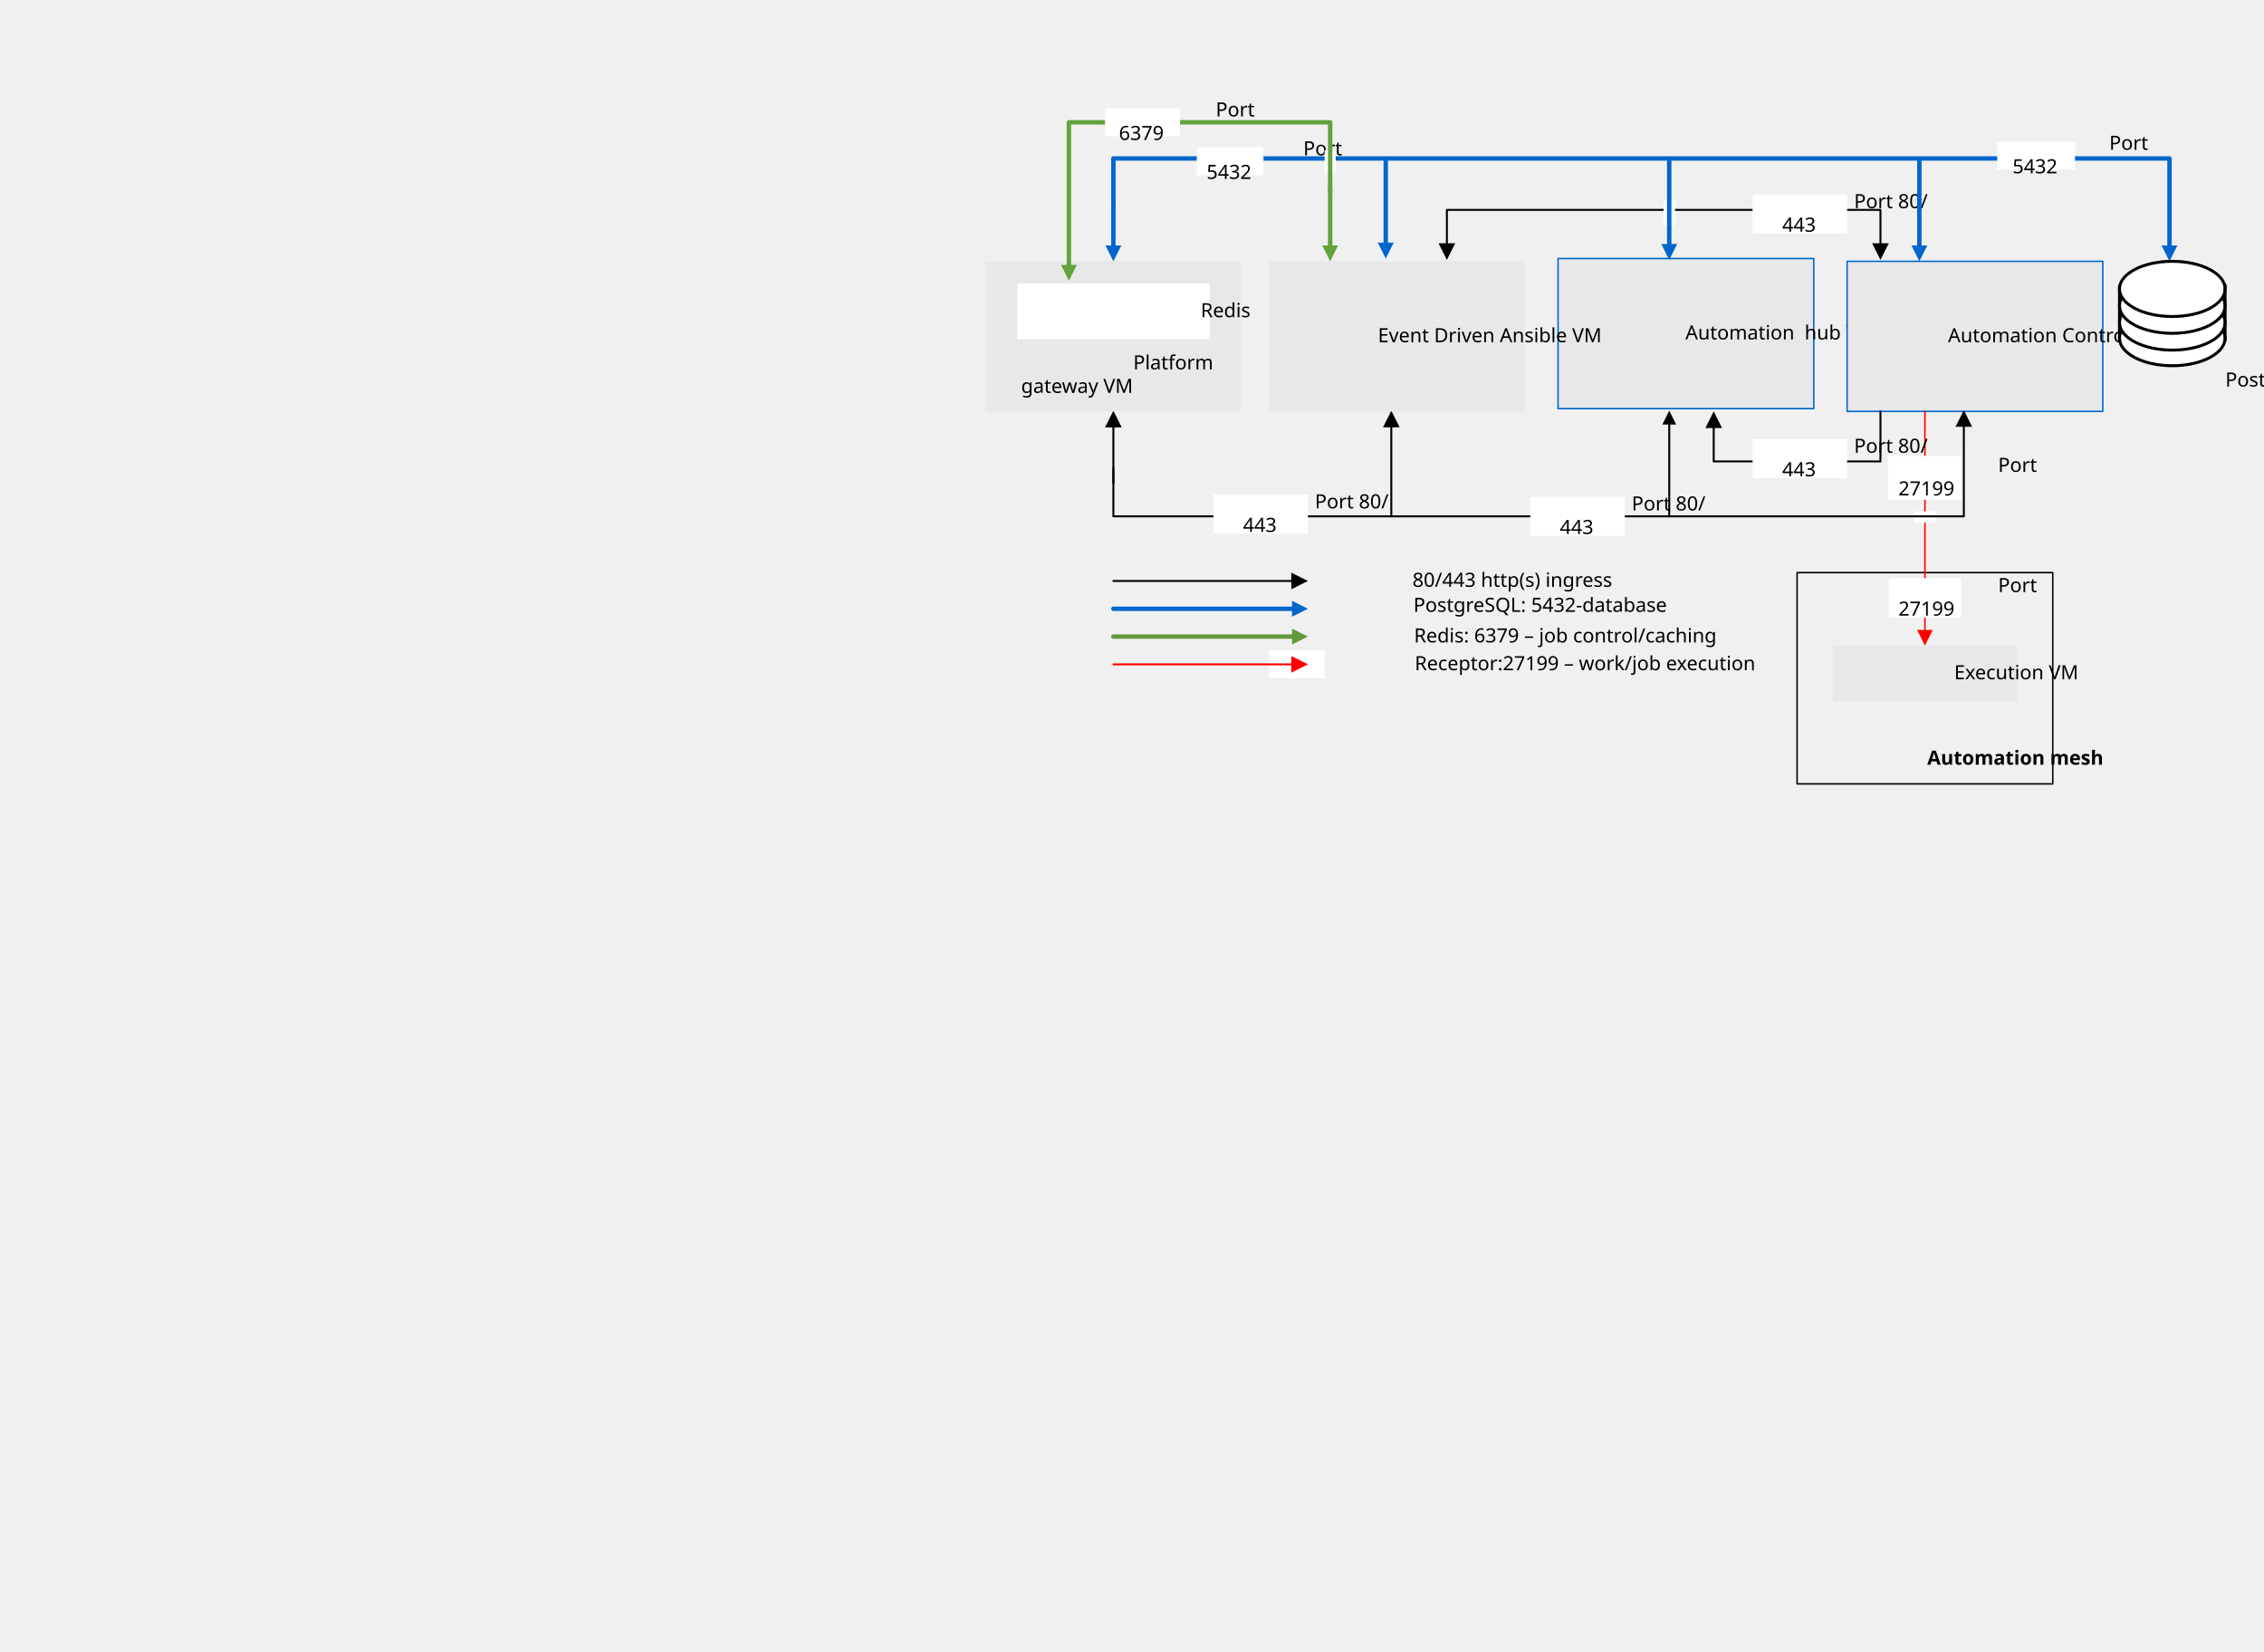
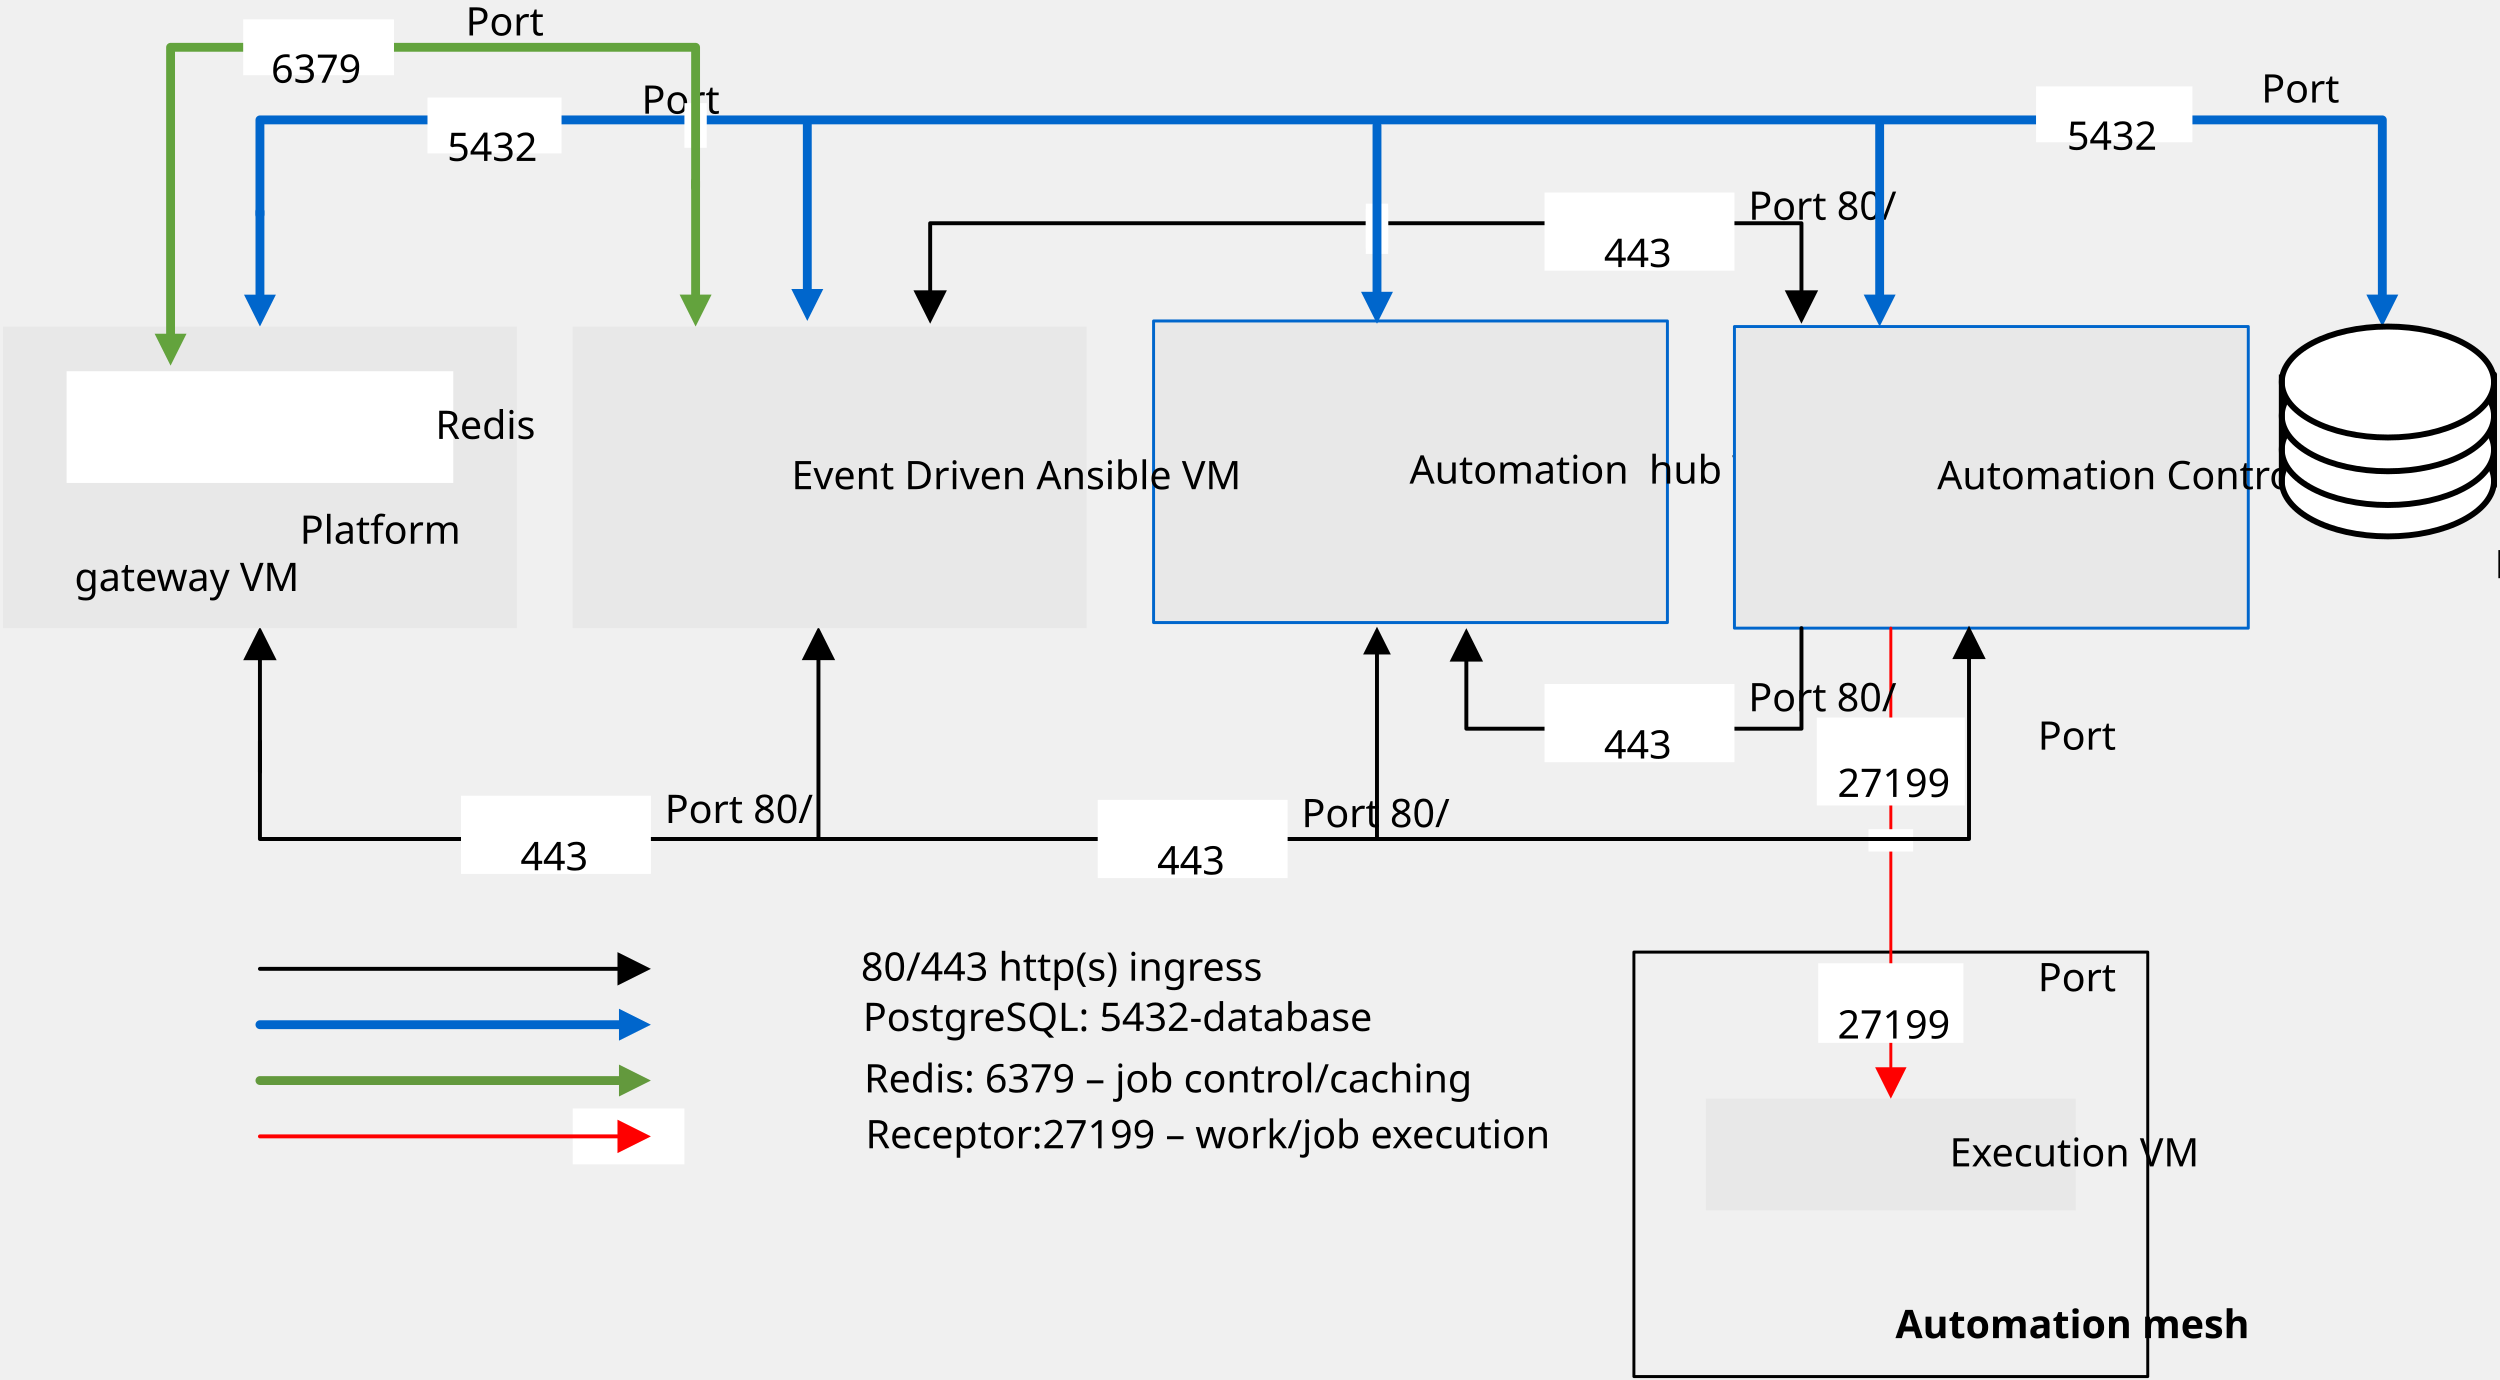
- <svg xmlns="http://www.w3.org/2000/svg" xmlns:ns1="http://schemas.microsoft.com/visio/2003/SVGExtensions/" xmlns:xlink="http://www.w3.org/1999/xlink" width="16.035in" height="11.693in" viewBox="0 0 1154.55 841.89" xml:space="preserve" color-interpolation-filters="sRGB" class="st32">
-   <ns1:documentProperties ns1:langID="1033" ns1:metric="true" ns1:viewMarkup="false">
-     <ns1:userDefs>
-       <ns1:ud ns1:nameU="msvNoAutoConnect" ns1:val="VT0(1):26" />
-     </ns1:userDefs>
-   </ns1:documentProperties>
+ <svg xmlns="http://www.w3.org/2000/svg" xmlns:ns1="http://schemas.microsoft.com/visio/2003/SVGExtensions/" xmlns:xlink="http://www.w3.org/1999/xlink" width="8.811in" height="4.862in" viewBox="0 0 634.376 350.073" xml:space="preserve" color-interpolation-filters="sRGB" class="st32">
+   <ns1:documentProperties ns1:langID="1033" ns1:metric="true" ns1:viewMarkup="false" />
  <style type="text/css">
	
		.st1 {fill:none;stroke:#000000;stroke-linecap:round;stroke-linejoin:round;stroke-width:0.75}
		.st2 {fill:none;stroke:none;stroke-linecap:round;stroke-linejoin:round;stroke-width:0.75}
		.st3 {fill:#000000;font-family:Red Hat Text Medium;font-size:0.833em;font-weight:bold}
		.st4 {fill:#ffffff;stroke:none;stroke-linecap:round;stroke-linejoin:round;stroke-width:0.75}
		.st5 {marker-end:url(#mrkr4-13);stroke:#ff0000;stroke-linecap:round;stroke-linejoin:round;stroke-width:1}
		.st6 {fill:#ff0000;fill-opacity:1;stroke:#ff0000;stroke-opacity:1;stroke-width:0.236}
		.st7 {marker-end:url(#mrkr4-19);stroke:#63993d;stroke-linecap:round;stroke-linejoin:round;stroke-width:2.25}
		.st8 {fill:#63993d;fill-opacity:1;stroke:#63993d;stroke-opacity:1;stroke-width:0.556}
		.st9 {marker-end:url(#mrkr4-25);stroke:#0066cc;stroke-linecap:round;stroke-linejoin:round;stroke-width:2.25}
		.st10 {fill:#0066cc;fill-opacity:1;stroke:#0066cc;stroke-opacity:1;stroke-width:0.556}
		.st11 {marker-end:url(#mrkr4-31);stroke:#000000;stroke-linecap:round;stroke-linejoin:round;stroke-width:1}
		.st12 {fill:#000000;fill-opacity:1;stroke:#000000;stroke-opacity:1;stroke-width:0.236}
		.st13 {fill:none;stroke:none;stroke-linecap:round;stroke-linejoin:round;stroke-width:1.5}
		.st14 {fill:#000000;font-family:Red Hat Text Medium;font-size:0.833em}
		.st15 {fill:#e8e8e8;stroke:none;stroke-linecap:round;stroke-linejoin:round;stroke-width:0.75}
		.st16 {fill:#000000;font-family:Red Hat Text Light;font-size:0.833em}
		.st17 {font-size:1em}
		.st18 {fill:#e8e8e8;stroke:#0066cc;stroke-linecap:round;stroke-linejoin:round;stroke-width:0.75}
		.st19 {marker-end:url(#mrkr4-31);marker-start:url(#mrkr4-92);stroke:#000000;stroke-linecap:round;stroke-linejoin:round;stroke-width:1}
		.st20 {marker-start:url(#mrkr4-92);stroke:#000000;stroke-linecap:round;stroke-linejoin:round;stroke-width:1}
		.st21 {marker-end:url(#mrkr4-104);stroke:#ff0000;stroke-linecap:round;stroke-linejoin:round;stroke-width:0.75}
		.st22 {fill:#ff0000;fill-opacity:1;stroke:#ff0000;stroke-opacity:1;stroke-width:0.188}
		.st23 {marker-end:url(#mrkr4-118);stroke:#000000;stroke-linecap:round;stroke-linejoin:round;stroke-width:1}
		.st24 {fill:#000000;fill-opacity:1;stroke:#000000;stroke-opacity:1;stroke-width:0.284}
		.st25 {fill:#ffffff;stroke:#000000;stroke-linecap:round;stroke-linejoin:round;stroke-width:1.5}
		.st26 {stroke:#000000;stroke-linecap:butt;stroke-width:1.5}
		.st27 {stroke:#000000;stroke-linecap:round;stroke-linejoin:round;stroke-width:1.5}
		.st28 {fill:#e8e8e8;stroke:none;stroke-linecap:round;stroke-linejoin:round;stroke-width:0.5}
		.st29 {marker-end:url(#mrkr4-194);stroke:#63a33d;stroke-linecap:round;stroke-linejoin:round;stroke-width:2.25}
		.st30 {fill:#63a33d;fill-opacity:1;stroke:#63a33d;stroke-opacity:1;stroke-width:0.556}
		.st31 {marker-start:url(#mrkr4-200);stroke:#63a33d;stroke-linecap:round;stroke-linejoin:round;stroke-width:2.25}
		.st32 {fill:none;fill-rule:evenodd;font-size:12px;overflow:visible;stroke-linecap:square;stroke-miterlimit:3}
	
	</style>
  <defs id="Markers">
    <g id="lend4">
      <path d="M 2 1 L 0 0 L 2 -1 L 2 1 " style="stroke:none" />
    </g>
    <marker id="mrkr4-13" class="st6" ns1:arrowType="4" ns1:arrowSize="3" ns1:setback="8.48" refX="-8.48" orient="auto" markerUnits="strokeWidth" overflow="visible">
      <use xlink:href="#lend4" transform="scale(-4.24,-4.24) " />
    </marker>
    <marker id="mrkr4-19" class="st8" ns1:arrowType="4" ns1:arrowSize="1" ns1:setback="3.6" refX="-3.6" orient="auto" markerUnits="strokeWidth" overflow="visible">
      <use xlink:href="#lend4" transform="scale(-1.8,-1.8) " />
    </marker>
    <marker id="mrkr4-25" class="st10" ns1:arrowType="4" ns1:arrowSize="1" ns1:setback="3.6" refX="-3.6" orient="auto" markerUnits="strokeWidth" overflow="visible">
      <use xlink:href="#lend4" transform="scale(-1.8,-1.8) " />
    </marker>
    <marker id="mrkr4-31" class="st12" ns1:arrowType="4" ns1:arrowSize="3" ns1:setback="8.48" refX="-8.48" orient="auto" markerUnits="strokeWidth" overflow="visible">
      <use xlink:href="#lend4" transform="scale(-4.24,-4.24) " />
    </marker>
    <marker id="mrkr4-92" class="st12" ns1:arrowType="4" ns1:arrowSize="3" ns1:setback="8.12" refX="8.12" orient="auto" markerUnits="strokeWidth" overflow="visible">
      <use xlink:href="#lend4" transform="scale(4.24) " />
    </marker>
    <marker id="mrkr4-104" class="st22" ns1:arrowType="4" ns1:arrowSize="3" ns1:setback="10.64" refX="-10.64" orient="auto" markerUnits="strokeWidth" overflow="visible">
      <use xlink:href="#lend4" transform="scale(-5.32,-5.32) " />
    </marker>
    <marker id="mrkr4-118" class="st24" ns1:arrowType="4" ns1:arrowSize="2" ns1:setback="7.04" refX="-7.04" orient="auto" markerUnits="strokeWidth" overflow="visible">
      <use xlink:href="#lend4" transform="scale(-3.52,-3.52) " />
    </marker>
    <marker id="mrkr4-194" class="st30" ns1:arrowType="4" ns1:arrowSize="1" ns1:setback="3.6" refX="-3.6" orient="auto" markerUnits="strokeWidth" overflow="visible">
      <use xlink:href="#lend4" transform="scale(-1.8,-1.8) " />
    </marker>
    <marker id="mrkr4-200" class="st30" ns1:arrowType="4" ns1:arrowSize="1" ns1:setback="3.44" refX="3.44" orient="auto" markerUnits="strokeWidth" overflow="visible">
      <use xlink:href="#lend4" transform="scale(1.8) " />
    </marker>
  </defs>
  <g ns1:mID="0" ns1:index="1" ns1:groupContext="foregroundPage">
    <ns1:pageProperties ns1:drawingScale="0.0393701" ns1:pageScale="0.0393701" ns1:drawingUnits="24" ns1:shadowOffsetX="8.50394" ns1:shadowOffsetY="-8.50394" />
-     <g id="shape5-1" ns1:mID="5" ns1:groupContext="shape" transform="translate(916.441,-442.205)">
-       <rect x="0" y="734.173" width="130.394" height="107.717" class="st1" />
-     </g>
-     <g id="shape10-3" ns1:mID="10" ns1:groupContext="shape" transform="translate(932.031,-447.874)">
-       <ns1:textBlock ns1:margins="rect(4,4,4,4)" ns1:tabSpace="42.5197" />
-       <ns1:textRect cx="52.441" cy="834.803" width="104.89" height="14.173" />
-       <rect x="0" y="827.717" width="104.882" height="14.173" class="st2" />
-       <text x="4" y="837.8" class="st3" ns1:langID="2057">
+     <g id="shape5-1" ns1:mID="5" ns1:groupContext="shape" transform="translate(414.608,-0.75)">
+       <rect x="0" y="242.356" width="130.394" height="107.717" class="st1" />
+     </g>
+     <g id="shape10-3" ns1:mID="10" ns1:groupContext="shape" transform="translate(430.199,-6.41929)">
+       <ns1:textBlock ns1:margins="rect(4,4,4,4)" ns1:tabSpace="42.5197" />
+       <ns1:textRect cx="52.441" cy="342.986" width="104.89" height="14.173" />
+       <rect x="0" y="335.9" width="104.882" height="14.173" class="st2" />
+       <text x="4" y="345.99" class="st3" ns1:langID="2057">
        <ns1:paragraph />
        <ns1:tabList />Automation mesh</text>
    </g>
-     <g id="shape48-6" ns1:mID="48" ns1:groupContext="shape" transform="translate(647.15,-496.063)">
-       <rect x="0" y="827.717" width="28.346" height="14.173" class="st4" />
-     </g>
-     <g id="shape102-8" ns1:mID="102" ns1:groupContext="shape" transform="translate(567.78,-503.15)">
-       <path d="M0 841.89 L90.73 841.89" class="st5" />
-     </g>
-     <g id="shape103-14" ns1:mID="103" ns1:groupContext="shape" transform="translate(567.78,-517.323)">
-       <path d="M0 841.89 L91.11 841.89" class="st7" />
-     </g>
-     <g id="shape104-20" ns1:mID="104" ns1:groupContext="shape" transform="translate(567.78,-531.496)">
-       <path d="M0 841.89 L91.11 841.89" class="st9" />
-     </g>
-     <g id="shape105-26" ns1:mID="105" ns1:groupContext="shape" transform="translate(567.78,-545.669)">
-       <path d="M0 841.89 L90.73 841.89" class="st11" />
-     </g>
-     <g id="shape106-32" ns1:mID="106" ns1:groupContext="shape" transform="translate(665.575,-538.583)">
-       <ns1:textBlock ns1:margins="rect(4,4,4,4)" ns1:tabSpace="42.5197" />
-       <ns1:textRect cx="60.945" cy="834.803" width="121.89" height="14.173" />
-       <rect x="0" y="827.717" width="121.89" height="14.173" class="st13" />
-       <text x="7.94" y="837.8" class="st14" ns1:langID="2057">
+     <g id="shape48-6" ns1:mID="48" ns1:groupContext="shape" transform="translate(145.317,-54.6083)">
+       <rect x="0" y="335.9" width="28.346" height="14.173" class="st4" />
+     </g>
+     <g id="shape102-8" ns1:mID="102" ns1:groupContext="shape" transform="translate(65.9469,-61.6949)">
+       <path d="M0 350.07 L90.73 350.07" class="st5" />
+     </g>
+     <g id="shape103-14" ns1:mID="103" ns1:groupContext="shape" transform="translate(65.9469,-75.8681)">
+       <path d="M0 350.07 L91.11 350.07" class="st7" />
+     </g>
+     <g id="shape104-20" ns1:mID="104" ns1:groupContext="shape" transform="translate(65.9469,-90.0413)">
+       <path d="M0 350.07 L91.11 350.07" class="st9" />
+     </g>
+     <g id="shape105-26" ns1:mID="105" ns1:groupContext="shape" transform="translate(65.9469,-104.215)">
+       <path d="M0 350.07 L90.73 350.07" class="st11" />
+     </g>
+     <g id="shape106-32" ns1:mID="106" ns1:groupContext="shape" transform="translate(163.742,-97.128)">
+       <ns1:textBlock ns1:margins="rect(4,4,4,4)" ns1:tabSpace="42.5197" />
+       <ns1:textRect cx="60.945" cy="342.986" width="121.89" height="14.173" />
+       <rect x="0" y="335.9" width="121.89" height="14.173" class="st13" />
+       <text x="7.94" y="345.99" class="st14" ns1:langID="2057">
        <ns1:paragraph ns1:horizAlign="1" />
        <ns1:tabList />80/443 http(s) ingress</text>
    </g>
-     <g id="shape107-35" ns1:mID="107" ns1:groupContext="shape" transform="translate(666.992,-525.827)">
-       <ns1:textBlock ns1:margins="rect(4,4,4,4)" ns1:tabSpace="42.5197" />
-       <ns1:textRect cx="73.701" cy="834.803" width="147.41" height="14.173" />
-       <rect x="0" y="827.717" width="147.402" height="14.173" class="st13" />
-       <text x="7.03" y="837.8" class="st14" ns1:langID="2057">
+     <g id="shape107-35" ns1:mID="107" ns1:groupContext="shape" transform="translate(165.159,-84.372)">
+       <ns1:textBlock ns1:margins="rect(4,4,4,4)" ns1:tabSpace="42.5197" />
+       <ns1:textRect cx="73.701" cy="342.986" width="147.41" height="14.173" />
+       <rect x="0" y="335.9" width="147.402" height="14.173" class="st13" />
+       <text x="7.03" y="345.99" class="st14" ns1:langID="2057">
        <ns1:paragraph ns1:horizAlign="1" />
        <ns1:tabList />PostgreSQL: 5432-database</text>
    </g>
-     <g id="shape108-38" ns1:mID="108" ns1:groupContext="shape" transform="translate(664.157,-510.236)">
-       <ns1:textBlock ns1:margins="rect(4,4,4,4)" ns1:tabSpace="42.5197" />
-       <ns1:textRect cx="87.165" cy="834.803" width="174.34" height="14.173" />
-       <rect x="0" y="827.717" width="174.331" height="14.173" class="st13" />
-       <text x="10.17" y="837.8" class="st14" ns1:langID="2057">
+     <g id="shape108-38" ns1:mID="108" ns1:groupContext="shape" transform="translate(162.325,-68.7815)">
+       <ns1:textBlock ns1:margins="rect(4,4,4,4)" ns1:tabSpace="42.5197" />
+       <ns1:textRect cx="87.165" cy="342.986" width="174.34" height="14.173" />
+       <rect x="0" y="335.9" width="174.331" height="14.173" class="st13" />
+       <text x="10.17" y="345.99" class="st14" ns1:langID="2057">
        <ns1:paragraph ns1:horizAlign="1" />
        <ns1:tabList />Redis: 6379 – job control/caching</text>
    </g>
-     <g id="shape109-41" ns1:mID="109" ns1:groupContext="shape" transform="translate(666.992,-496.063)">
-       <ns1:textBlock ns1:margins="rect(4,4,4,4)" ns1:tabSpace="42.5197" />
-       <ns1:textRect cx="93.543" cy="834.803" width="187.09" height="14.173" />
-       <rect x="0" y="827.717" width="187.087" height="14.173" class="st13" />
-       <text x="7.7" y="837.8" class="st14" ns1:langID="2057">
+     <g id="shape109-41" ns1:mID="109" ns1:groupContext="shape" transform="translate(165.159,-54.6083)">
+       <ns1:textBlock ns1:margins="rect(4,4,4,4)" ns1:tabSpace="42.5197" />
+       <ns1:textRect cx="93.543" cy="342.986" width="187.09" height="14.173" />
+       <rect x="0" y="335.9" width="187.087" height="14.173" class="st13" />
+       <text x="7.7" y="345.99" class="st14" ns1:langID="2057">
        <ns1:paragraph ns1:horizAlign="1" />
        <ns1:tabList />Receptor:27199 – work/job execution</text>
    </g>
-     <g id="shape9-44" ns1:mID="9" ns1:groupContext="shape" transform="translate(934.713,-484.37)">
-       <ns1:textBlock ns1:margins="rect(4,4,4,4)" ns1:tabSpace="42.5197" />
-       <ns1:textRect cx="46.925" cy="827.717" width="93.85" height="28.346" />
-       <rect x="0" y="813.543" width="93.85" height="28.346" class="st15" />
-       <text x="15.07" y="830.72" class="st14" ns1:langID="2057">
+     <g id="shape9-44" ns1:mID="9" ns1:groupContext="shape" transform="translate(432.88,-42.9154)">
+       <ns1:textBlock ns1:margins="rect(4,4,4,4)" ns1:tabSpace="42.5197" />
+       <ns1:textRect cx="46.925" cy="335.9" width="93.85" height="28.346" />
+       <rect x="0" y="321.726" width="93.85" height="28.346" class="st15" />
+       <text x="15.07" y="338.9" class="st14" ns1:langID="2057">
        <ns1:paragraph ns1:horizAlign="1" />
        <ns1:tabList />Execution VM</text>
    </g>
-     <g id="shape69-47" ns1:mID="69" ns1:groupContext="shape" transform="translate(567.78,-708.661)">
-       <path d="M0 813.48 L0 789.45 L538.58 789.45 L538.58 833.79" class="st9" />
-     </g>
-     <g id="shape117-52" ns1:mID="117" ns1:groupContext="shape" transform="translate(1548.57,81.4961) rotate(90)">
-       <path d="M0 841.89 L42.21 841.89" class="st9" />
-     </g>
-     <g id="shape20-57" ns1:mID="20" ns1:groupContext="shape" transform="translate(610.299,-752.598)">
-       <ns1:textBlock ns1:margins="rect(4,4,4,4)" ns1:tabSpace="42.5197" />
-       <ns1:textRect cx="17.008" cy="834.803" width="34.02" height="14.173" />
-       <rect x="0" y="827.717" width="34.016" height="14.173" class="st4" />
-       <text x="7.55" y="831.8" class="st16" ns1:langID="2057">
+     <g id="shape69-47" ns1:mID="69" ns1:groupContext="shape" transform="translate(65.9469,-267.207)">
+       <path d="M0 321.66 L0 297.63 L538.58 297.63 L538.58 341.97" class="st9" />
+     </g>
+     <g id="shape117-52" ns1:mID="117" ns1:groupContext="shape" transform="translate(554.917,31.1338) rotate(90)">
+       <path d="M0 350.07 L42.21 350.07" class="st9" />
+     </g>
+     <g id="shape20-57" ns1:mID="20" ns1:groupContext="shape" transform="translate(108.467,-311.144)">
+       <ns1:textBlock ns1:margins="rect(4,4,4,4)" ns1:tabSpace="42.5197" />
+       <ns1:textRect cx="17.008" cy="342.986" width="34.02" height="14.173" />
+       <rect x="0" y="335.9" width="34.016" height="14.173" class="st4" />
+       <text x="7.55" y="339.99" class="st16" ns1:langID="2057">
        <ns1:paragraph ns1:horizAlign="1" />
        <ns1:tabList />Port <tspan x="5.01" dy="1.2em" class="st17">5432</tspan>
      </text>
    </g>
-     <g id="shape89-61" ns1:mID="89" ns1:groupContext="shape" transform="translate(1018.49,-755.433)">
-       <ns1:textBlock ns1:margins="rect(4,4,4,4)" ns1:tabSpace="42.5197" />
-       <ns1:textRect cx="19.843" cy="834.803" width="39.69" height="14.173" />
-       <rect x="0" y="827.717" width="39.685" height="14.173" class="st4" />
-       <text x="10.39" y="831.8" class="st16" ns1:langID="2057">
+     <g id="shape89-61" ns1:mID="89" ns1:groupContext="shape" transform="translate(516.656,-313.978)">
+       <ns1:textBlock ns1:margins="rect(4,4,4,4)" ns1:tabSpace="42.5197" />
+       <ns1:textRect cx="19.843" cy="342.986" width="39.69" height="14.173" />
+       <rect x="0" y="335.9" width="39.685" height="14.173" class="st4" />
+       <text x="10.39" y="339.99" class="st16" ns1:langID="2057">
        <ns1:paragraph ns1:horizAlign="1" />
        <ns1:tabList />Port <tspan x="7.84" dy="1.2em" class="st17">5432</tspan>
      </text>
    </g>
-     <g id="shape7-65" ns1:mID="7" ns1:groupContext="shape" transform="translate(794.551,-633.543)">
-       <ns1:textBlock ns1:margins="rect(4,4,4,4)" ns1:tabSpace="42.5197" />
-       <ns1:textRect cx="65.197" cy="803.622" width="130.4" height="76.535" />
-       <rect x="0" y="765.354" width="130.394" height="76.535" class="st18" />
-       <text x="18.17" y="806.62" class="st14" ns1:langID="2057">
+     <g id="shape7-65" ns1:mID="7" ns1:groupContext="shape" transform="translate(292.719,-192.089)">
+       <ns1:textBlock ns1:margins="rect(4,4,4,4)" ns1:tabSpace="42.5197" />
+       <ns1:textRect cx="65.197" cy="311.805" width="130.4" height="76.535" />
+       <rect x="0" y="273.537" width="130.394" height="76.535" class="st18" />
+       <text x="18.17" y="314.81" class="st14" ns1:langID="2057">
        <ns1:paragraph ns1:horizAlign="1" />
        <ns1:tabList />Automation  hub VM</text>
    </g>
-     <g id="shape8-68" ns1:mID="8" ns1:groupContext="shape" transform="translate(941.953,-632.126)">
-       <ns1:textBlock ns1:margins="rect(4,4,4,4)" ns1:tabSpace="42.5197" />
-       <ns1:textRect cx="65.197" cy="803.622" width="130.4" height="76.535" />
-       <rect x="0" y="765.354" width="130.394" height="76.535" class="st18" />
-       <text x="4.68" y="806.62" class="st14" ns1:langID="2057">
+     <g id="shape8-68" ns1:mID="8" ns1:groupContext="shape" transform="translate(440.12,-190.671)">
+       <ns1:textBlock ns1:margins="rect(4,4,4,4)" ns1:tabSpace="42.5197" />
+       <ns1:textRect cx="65.197" cy="311.805" width="130.4" height="76.535" />
+       <rect x="0" y="273.537" width="130.394" height="76.535" class="st18" />
+       <text x="4.68" y="314.81" class="st14" ns1:langID="2057">
        <ns1:paragraph ns1:horizAlign="1" />
        <ns1:tabList />Automation Controller VM</text>
    </g>
-     <g id="shape29-71" ns1:mID="29" ns1:groupContext="shape" transform="translate(1409.67,104.05) rotate(90)">
-       <path d="M0 841.89 L21.08 841.89" class="st9" />
-     </g>
-     <g id="shape38-76" ns1:mID="38" ns1:groupContext="shape" transform="translate(-274.11,246.26) rotate(-90)">
-       <path d="M0 841.89 L28.37 841.89" class="st11" />
-     </g>
-     <g id="shape40-81" ns1:mID="40" ns1:groupContext="shape" transform="translate(-132.378,263.268) rotate(-90)">
-       <path d="M0 841.89 L45.38 841.89" class="st11" />
-     </g>
-     <g id="shape132-86" ns1:mID="132" ns1:groupContext="shape" transform="translate(737.858,-709.37)">
-       <path d="M0 833.77 L0 833.41 L0 816.38 L221.1 816.38 L221.1 833.41" class="st19" />
-     </g>
-     <g id="shape133-94" ns1:mID="133" ns1:groupContext="shape" transform="translate(873.921,1051.65) scale(1,-1)">
-       <path d="M0 833.77 L0 833.41 L0 816.38 L85.04 816.38 L85.04 841.89" class="st20" />
-     </g>
-     <g id="shape31-99" ns1:mID="31" ns1:groupContext="shape" transform="translate(1823.53,209.764) rotate(90)">
-       <path d="M0 841.89 L111.43 841.89" class="st21" />
-     </g>
-     <g id="shape18-105" ns1:mID="18" ns1:groupContext="shape" transform="translate(962.858,-587.126)">
-       <ns1:textBlock ns1:margins="rect(4,4,4,4)" ns1:tabSpace="42.5197" />
-       <ns1:textRect cx="18.779" cy="830.728" width="37.56" height="22.323" />
-       <rect x="0" y="819.567" width="37.559" height="22.323" class="st4" />
-       <text x="9.32" y="827.73" class="st16" ns1:langID="2057">
+     <g id="shape29-71" ns1:mID="29" ns1:groupContext="shape" transform="translate(416.02,53.6878) rotate(90)">
+       <path d="M0 350.07 L21.08 350.07" class="st9" />
+     </g>
+     <g id="shape38-76" ns1:mID="38" ns1:groupContext="shape" transform="translate(-284.126,195.898) rotate(-90)">
+       <path d="M0 350.07 L28.37 350.07" class="st11" />
+     </g>
+     <g id="shape40-81" ns1:mID="40" ns1:groupContext="shape" transform="translate(-142.394,212.905) rotate(-90)">
+       <path d="M0 350.07 L45.38 350.07" class="st11" />
+     </g>
+     <g id="shape132-86" ns1:mID="132" ns1:groupContext="shape" transform="translate(236.026,-267.915)">
+       <path d="M0 341.95 L0 341.59 L0 324.56 L221.1 324.56 L221.1 341.59" class="st19" />
+     </g>
+     <g id="shape133-94" ns1:mID="133" ns1:groupContext="shape" transform="translate(372.089,509.474) scale(1,-1)">
+       <path d="M0 341.95 L0 341.59 L0 324.56 L85.04 324.56 L85.04 350.07" class="st20" />
+     </g>
+     <g id="shape31-99" ns1:mID="31" ns1:groupContext="shape" transform="translate(829.878,159.402) rotate(90)">
+       <path d="M0 350.07 L111.43 350.07" class="st21" />
+     </g>
+     <g id="shape18-105" ns1:mID="18" ns1:groupContext="shape" transform="translate(461.026,-145.671)">
+       <ns1:textBlock ns1:margins="rect(4,4,4,4)" ns1:tabSpace="42.5197" />
+       <ns1:textRect cx="18.779" cy="338.911" width="37.56" height="22.323" />
+       <rect x="0" y="327.75" width="37.559" height="22.323" class="st4" />
+       <text x="9.32" y="335.91" class="st16" ns1:langID="2057">
        <ns1:paragraph ns1:horizAlign="1" />
        <ns1:tabList />Port <tspan x="5.24" dy="1.2em" class="st17">27199</tspan>
      </text>
    </g>
-     <g id="shape135-109" ns1:mID="135" ns1:groupContext="shape" transform="translate(893.764,-722.835)">
-       <ns1:textBlock ns1:margins="rect(4,4,4,4)" ns1:tabSpace="42.5197" />
-       <ns1:textRect cx="24.095" cy="831.969" width="48.19" height="19.843" />
-       <rect x="0" y="822.047" width="48.189" height="19.843" class="st4" />
-       <text x="4.95" y="828.97" class="st16" ns1:langID="2057">
+     <g id="shape135-109" ns1:mID="135" ns1:groupContext="shape" transform="translate(391.931,-281.38)">
+       <ns1:textBlock ns1:margins="rect(4,4,4,4)" ns1:tabSpace="42.5197" />
+       <ns1:textRect cx="24.095" cy="340.152" width="48.19" height="19.843" />
+       <rect x="0" y="330.23" width="48.189" height="19.843" class="st4" />
+       <text x="4.95" y="337.15" class="st16" ns1:langID="2057">
        <ns1:paragraph ns1:horizAlign="1" />
        <ns1:tabList />Port 80/<tspan x="15.09" dy="1.2em" class="st17">443</tspan>
      </text>
    </g>
-     <g id="shape1-113" ns1:mID="1" ns1:groupContext="shape" transform="translate(9.35433,263.268) rotate(-90)">
-       <path d="M0 841.89 L46.82 841.89" class="st23" />
-     </g>
-     <g id="shape28-119" ns1:mID="28" ns1:groupContext="shape" transform="translate(893.764,-598.11)">
-       <ns1:textBlock ns1:margins="rect(4,4,4,4)" ns1:tabSpace="42.5197" />
-       <ns1:textRect cx="24.095" cy="831.969" width="48.19" height="19.843" />
-       <rect x="0" y="822.047" width="48.189" height="19.843" class="st4" />
-       <text x="4.95" y="828.97" class="st16" ns1:langID="2057">
+     <g id="shape1-113" ns1:mID="1" ns1:groupContext="shape" transform="translate(-0.661392,212.905) rotate(-90)">
+       <path d="M0 350.07 L46.82 350.07" class="st23" />
+     </g>
+     <g id="shape28-119" ns1:mID="28" ns1:groupContext="shape" transform="translate(391.931,-156.656)">
+       <ns1:textBlock ns1:margins="rect(4,4,4,4)" ns1:tabSpace="42.5197" />
+       <ns1:textRect cx="24.095" cy="340.152" width="48.19" height="19.843" />
+       <rect x="0" y="330.23" width="48.189" height="19.843" class="st4" />
+       <text x="4.95" y="337.15" class="st16" ns1:langID="2057">
        <ns1:paragraph ns1:horizAlign="1" />
        <ns1:tabList />Port 80/<tspan x="15.09" dy="1.2em" class="st17">443</tspan>
      </text>
    </g>
-     <g id="shape46-123" ns1:mID="46" ns1:groupContext="shape" transform="translate(145.417,266.457) rotate(-90)">
-       <rect x="0" y="830.551" width="5.669" height="11.339" class="st4" />
-     </g>
-     <g id="shape32-125" ns1:mID="32" ns1:groupContext="shape" transform="translate(567.78,1051.02) scale(1,-1)">
-       <path d="M0 812.56 L0 787.75 L433.7 787.75 L433.7 833.41" class="st11" />
-     </g>
-     <g id="shape25-130" ns1:mID="25" ns1:groupContext="shape" transform="translate(780.378,-568.701)">
-       <ns1:textBlock ns1:margins="rect(4,4,4,4)" ns1:tabSpace="42.5197" />
-       <ns1:textRect cx="24.095" cy="831.969" width="48.19" height="19.843" />
-       <rect x="0" y="822.047" width="48.189" height="19.843" class="st4" />
-       <text x="4.95" y="828.97" class="st16" ns1:langID="2057">
+     <g id="shape46-123" ns1:mID="46" ns1:groupContext="shape" transform="translate(135.402,216.094) rotate(-90)">
+       <rect x="0" y="338.734" width="5.669" height="11.339" class="st4" />
+     </g>
+     <g id="shape32-125" ns1:mID="32" ns1:groupContext="shape" transform="translate(65.9469,508.837) scale(1,-1)">
+       <path d="M0 320.74 L0 295.93 L433.7 295.93 L433.7 341.59" class="st11" />
+     </g>
+     <g id="shape25-130" ns1:mID="25" ns1:groupContext="shape" transform="translate(278.545,-127.246)">
+       <ns1:textBlock ns1:margins="rect(4,4,4,4)" ns1:tabSpace="42.5197" />
+       <ns1:textRect cx="24.095" cy="340.152" width="48.19" height="19.843" />
+       <rect x="0" y="330.23" width="48.189" height="19.843" class="st4" />
+       <text x="4.95" y="337.15" class="st16" ns1:langID="2057">
        <ns1:paragraph ns1:horizAlign="1" />
        <ns1:tabList />Port 80/<tspan x="15.09" dy="1.2em" class="st17">443</tspan>
      </text>
    </g>
-     <g id="shape15-134" ns1:mID="15" ns1:groupContext="shape" transform="translate(681.165,918.425) rotate(180)">
-       <rect x="0" y="830.551" width="5.669" height="11.339" class="st4" />
-     </g>
-     <g id="shape92-136" ns1:mID="92" ns1:groupContext="shape" transform="translate(618.803,-569.764)">
-       <ns1:textBlock ns1:margins="rect(4,4,4,4)" ns1:tabSpace="42.5197" />
-       <ns1:textRect cx="24.095" cy="831.969" width="48.19" height="19.843" />
-       <rect x="0" y="822.047" width="48.189" height="19.843" class="st4" />
-       <text x="4.95" y="828.97" class="st16" ns1:langID="2057">
+     <g id="shape15-134" ns1:mID="15" ns1:groupContext="shape" transform="translate(179.333,376.246) rotate(180)">
+       <rect x="0" y="338.734" width="5.669" height="11.339" class="st4" />
+     </g>
+     <g id="shape92-136" ns1:mID="92" ns1:groupContext="shape" transform="translate(116.97,-128.309)">
+       <ns1:textBlock ns1:margins="rect(4,4,4,4)" ns1:tabSpace="42.5197" />
+       <ns1:textRect cx="24.095" cy="340.152" width="48.19" height="19.843" />
+       <rect x="0" y="330.23" width="48.189" height="19.843" class="st4" />
+       <text x="4.95" y="337.15" class="st16" ns1:langID="2057">
        <ns1:paragraph ns1:horizAlign="1" />
        <ns1:tabList />Port 80/<tspan x="15.09" dy="1.2em" class="st17">443</tspan>
      </text>
    </g>
-     <g id="shape34-140" ns1:mID="34" ns1:groupContext="shape" transform="translate(963.213,-526.89)">
-       <ns1:textBlock ns1:margins="rect(4,4,4,4)" ns1:tabSpace="42.5197" />
-       <ns1:textRect cx="18.425" cy="831.791" width="36.86" height="20.197" />
-       <rect x="0" y="821.693" width="36.85" height="20.197" class="st4" />
-       <text x="8.97" y="828.79" class="st16" ns1:langID="2057">
+     <g id="shape34-140" ns1:mID="34" ns1:groupContext="shape" transform="translate(461.38,-85.435)">
+       <ns1:textBlock ns1:margins="rect(4,4,4,4)" ns1:tabSpace="42.5197" />
+       <ns1:textRect cx="18.425" cy="339.974" width="36.86" height="20.197" />
+       <rect x="0" y="329.876" width="36.85" height="20.197" class="st4" />
+       <text x="8.97" y="336.97" class="st16" ns1:langID="2057">
        <ns1:paragraph ns1:horizAlign="1" />
        <ns1:tabList />Port <tspan x="4.89" dy="1.2em" class="st17">27199</tspan>
      </text>
    </g>
-     <g id="shape2-144" ns1:mID="2" ns1:groupContext="shape" transform="translate(854.079,943.937) rotate(180)">
-       <rect x="0" y="830.551" width="5.669" height="11.339" class="st4" />
-     </g>
-     <g id="shape12-146" ns1:mID="12" ns1:groupContext="shape" transform="translate(854.079,945.354) rotate(180)">
-       <rect x="0" y="830.551" width="5.669" height="11.339" class="st4" />
-     </g>
-     <g id="shape17-148" ns1:mID="17" ns1:groupContext="shape" transform="translate(1693.13,82.2047) rotate(90)">
-       <path d="M0 841.89 L42.21 841.89" class="st9" />
-     </g>
-     <g id="shape21-153" ns1:mID="21" ns1:groupContext="shape" transform="translate(1820.69,81.4961) rotate(90)">
-       <path d="M0 841.89 L43.63 841.89" class="st9" />
-     </g>
-     <g id="group3-158" transform="translate(502.583,-632.126)" ns1:mID="3" ns1:groupContext="group">
+     <g id="shape2-144" ns1:mID="2" ns1:groupContext="shape" transform="translate(352.246,401.758) rotate(180)">
+       <rect x="0" y="338.734" width="5.669" height="11.339" class="st4" />
+     </g>
+     <g id="shape12-146" ns1:mID="12" ns1:groupContext="shape" transform="translate(352.246,403.175) rotate(180)">
+       <rect x="0" y="338.734" width="5.669" height="11.339" class="st4" />
+     </g>
+     <g id="shape17-148" ns1:mID="17" ns1:groupContext="shape" transform="translate(699.484,31.8425) rotate(90)">
+       <path d="M0 350.07 L42.21 350.07" class="st9" />
+     </g>
+     <g id="shape21-153" ns1:mID="21" ns1:groupContext="shape" transform="translate(827.043,31.1338) rotate(90)">
+       <path d="M0 350.07 L43.63 350.07" class="st9" />
+     </g>
+     <g id="group3-158" transform="translate(0.75,-190.671)" ns1:mID="3" ns1:groupContext="group">
      <g id="shape6-159" ns1:mID="6" ns1:groupContext="shape">
-         <rect x="0" y="765.354" width="130.394" height="76.535" class="st15" />
+         <rect x="0" y="273.537" width="130.394" height="76.535" class="st15" />
      </g>
      <g id="shape13-161" ns1:mID="13" ns1:groupContext="shape" transform="translate(16.139,-36.8504)">
        <ns1:textBlock ns1:margins="rect(4,4,4,4)" ns1:tabSpace="42.5197" />
-         <ns1:textRect cx="49.058" cy="827.717" width="98.12" height="28.346" />
-         <rect x="0" y="813.543" width="98.116" height="28.346" class="st4" />
-         <text x="36.42" y="830.72" class="st14" ns1:langID="2057">
+         <ns1:textRect cx="49.058" cy="335.9" width="98.12" height="28.346" />
+         <rect x="0" y="321.726" width="98.116" height="28.346" class="st4" />
+         <text x="36.42" y="338.9" class="st14" ns1:langID="2057">
          <ns1:paragraph ns1:horizAlign="1" />
          <ns1:tabList />Redis</text>
      </g>
      <g id="shape14-164" ns1:mID="14" ns1:groupContext="shape" transform="translate(14.1507,-5.66929)">
        <ns1:textBlock ns1:margins="rect(4,4,4,4)" ns1:tabSpace="42.5197" />
-         <ns1:textRect cx="51.046" cy="829.134" width="102.1" height="25.512" />
-         <rect x="0" y="816.378" width="102.092" height="25.512" class="st2" />
-         <text x="4" y="826.13" class="st14" ns1:langID="2057">
+         <ns1:textRect cx="51.046" cy="337.317" width="102.1" height="25.512" />
+         <rect x="0" y="324.561" width="102.092" height="25.512" class="st2" />
+         <text x="4" y="334.32" class="st14" ns1:langID="2057">
          <ns1:paragraph />
          <ns1:tabList />Platform <ns1:newlineChar />
          <tspan x="4" dy="1.2em" class="st17">gateway VM</tspan>
        </text>
      </g>
    </g>
-     <g id="group16-168" transform="translate(1080.85,-655.415)" ns1:mID="16" ns1:groupContext="group">
+     <g id="group16-168" transform="translate(579.018,-213.96)" ns1:mID="16" ns1:groupContext="group">
      <g id="shape22-169" ns1:mID="22" ns1:groupContext="shape">
-         <ellipse cx="26.929" cy="827.813" rx="26.929" ry="14.077" class="st25" />
+         <ellipse cx="26.929" cy="335.996" rx="26.929" ry="14.077" class="st25" />
      </g>
      <g id="shape23-171" ns1:mID="23" ns1:groupContext="shape" transform="translate(0,-7.95634)">
-         <ellipse cx="26.929" cy="827.813" rx="26.929" ry="14.077" class="st25" />
+         <ellipse cx="26.929" cy="335.996" rx="26.929" ry="14.077" class="st25" />
      </g>
      <g id="shape24-173" ns1:mID="24" ns1:groupContext="shape" transform="translate(0,-16.5247)">
-         <ellipse cx="26.929" cy="827.813" rx="26.929" ry="14.077" class="st25" />
+         <ellipse cx="26.929" cy="335.996" rx="26.929" ry="14.077" class="st25" />
      </g>
      <g id="shape26-175" ns1:mID="26" ns1:groupContext="shape" transform="translate(0,-25.0931)">
-         <ellipse cx="26.929" cy="827.813" rx="26.929" ry="14.077" class="st25" />
-       </g>
-       <g id="shape27-177" ns1:mID="27" ns1:groupContext="shape" transform="translate(841.89,800.82) rotate(90)">
-         <path d="M0 841.89 L28.22 841.89" class="st26" />
-       </g>
-       <g id="shape30-180" ns1:mID="30" ns1:groupContext="shape" transform="translate(895.748,800.82) rotate(90)">
-         <path d="M0 841.89 L28.22 841.89" class="st27" />
-       </g>
-     </g>
-     <g id="shape33-183" ns1:mID="33" ns1:groupContext="shape" transform="translate(1082.66,-637.795)">
-       <ns1:textBlock ns1:margins="rect(4,4,4,4)" ns1:tabSpace="42.5197" />
-       <ns1:textRect cx="26.024" cy="831.89" width="52.05" height="20" />
-       <rect x="0" y="821.89" width="52.047" height="20" class="st2" />
-       <text x="5.4" y="834.89" class="st14" ns1:langID="2057">
+         <ellipse cx="26.929" cy="335.996" rx="26.929" ry="14.077" class="st25" />
+       </g>
+       <g id="shape27-177" ns1:mID="27" ns1:groupContext="shape" transform="translate(350.073,309.003) rotate(90)">
+         <path d="M0 350.07 L28.22 350.07" class="st26" />
+       </g>
+       <g id="shape30-180" ns1:mID="30" ns1:groupContext="shape" transform="translate(403.931,309.003) rotate(90)">
+         <path d="M0 350.07 L28.22 350.07" class="st27" />
+       </g>
+     </g>
+     <g id="shape33-183" ns1:mID="33" ns1:groupContext="shape" transform="translate(580.829,-196.341)">
+       <ns1:textBlock ns1:margins="rect(4,4,4,4)" ns1:tabSpace="42.5197" />
+       <ns1:textRect cx="26.024" cy="340.073" width="52.05" height="20" />
+       <rect x="0" y="330.073" width="52.047" height="20" class="st2" />
+       <text x="5.4" y="343.07" class="st14" ns1:langID="2057">
        <ns1:paragraph ns1:horizAlign="1" />
        <ns1:tabList />Postgres</text>
    </g>
-     <g id="shape19-186" ns1:mID="19" ns1:groupContext="shape" transform="translate(647.15,-632.126)">
-       <ns1:textBlock ns1:margins="rect(4,4,4,4)" ns1:tabSpace="42.5197" />
-       <ns1:textRect cx="65.197" cy="803.622" width="130.4" height="76.535" />
-       <rect x="0" y="765.354" width="130.394" height="76.535" class="st28" />
-       <text x="8.75" y="806.62" class="st14" ns1:langID="2057">
+     <g id="shape19-186" ns1:mID="19" ns1:groupContext="shape" transform="translate(145.317,-190.671)">
+       <ns1:textBlock ns1:margins="rect(4,4,4,4)" ns1:tabSpace="42.5197" />
+       <ns1:textRect cx="65.197" cy="311.805" width="130.4" height="76.535" />
+       <rect x="0" y="273.537" width="130.394" height="76.535" class="st28" />
+       <text x="8.75" y="314.81" class="st14" ns1:langID="2057">
        <ns1:paragraph ns1:horizAlign="1" />
        <ns1:tabList />Event Driven Ansible VM</text>
    </g>
-     <g id="shape136-189" ns1:mID="136" ns1:groupContext="shape" transform="translate(1520.22,96.378) rotate(90)">
-       <path d="M0 841.89 L28.75 841.89" class="st29" />
-     </g>
-     <g id="shape49-195" ns1:mID="49" ns1:groupContext="shape" transform="translate(545.102,-698.74)">
-       <path d="M0 834.15 L0 833.79 L0 761.1 L133.23 761.1 L133.23 796.65" class="st31" />
-     </g>
-     <g id="shape39-201" ns1:mID="39" ns1:groupContext="shape" transform="translate(563.528,-772.441)">
-       <ns1:textBlock ns1:margins="rect(4,4,4,4)" ns1:tabSpace="42.5197" />
-       <ns1:textRect cx="19.134" cy="834.803" width="38.27" height="14.173" />
-       <rect x="0" y="827.717" width="38.268" height="14.173" class="st4" />
-       <text x="9.68" y="831.8" class="st16" ns1:langID="2057">
+     <g id="shape136-189" ns1:mID="136" ns1:groupContext="shape" transform="translate(526.571,46.0157) rotate(90)">
+       <path d="M0 350.07 L28.75 350.07" class="st29" />
+     </g>
+     <g id="shape49-195" ns1:mID="49" ns1:groupContext="shape" transform="translate(43.2697,-257.285)">
+       <path d="M0 342.33 L0 341.97 L0 269.29 L133.23 269.29 L133.23 304.83" class="st31" />
+     </g>
+     <g id="shape39-201" ns1:mID="39" ns1:groupContext="shape" transform="translate(61.6949,-330.986)">
+       <ns1:textBlock ns1:margins="rect(4,4,4,4)" ns1:tabSpace="42.5197" />
+       <ns1:textRect cx="19.134" cy="342.986" width="38.27" height="14.173" />
+       <rect x="0" y="335.9" width="38.268" height="14.173" class="st4" />
+       <text x="9.68" y="339.99" class="st16" ns1:langID="2057">
        <ns1:paragraph ns1:horizAlign="1" />
        <ns1:tabList />Port <tspan x="7.08" dy="1.2em" class="st17">6379</tspan>
      </text>
    </g>
  </g>
</svg>
